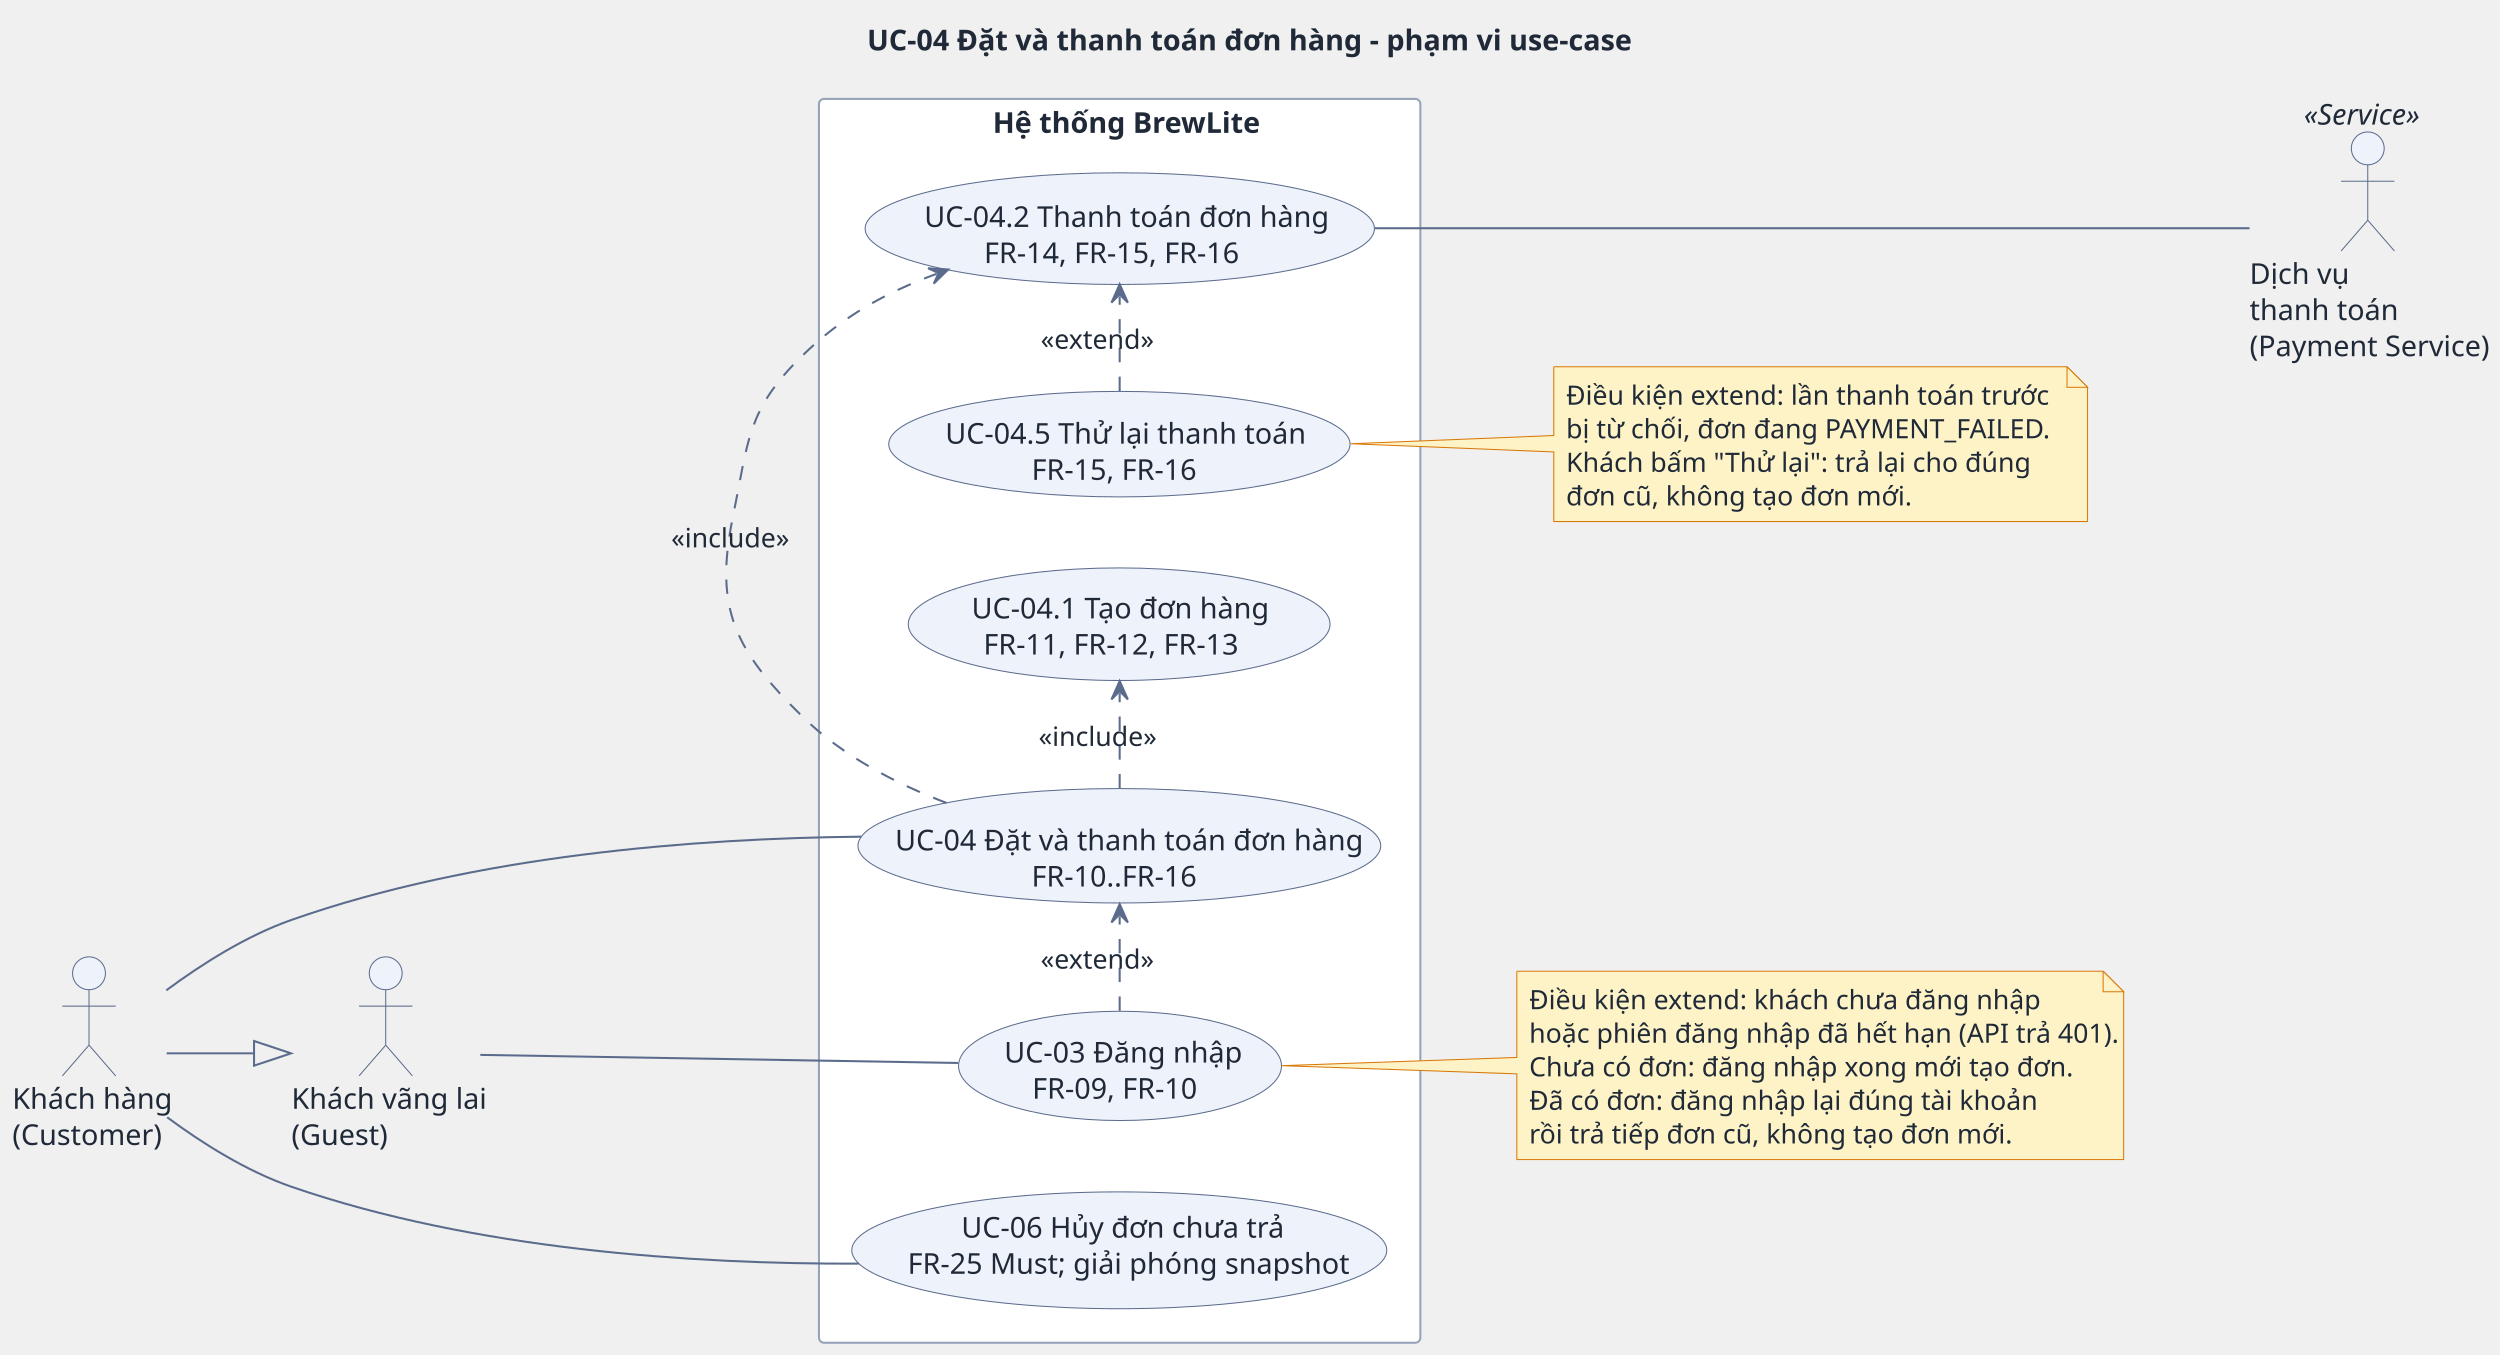
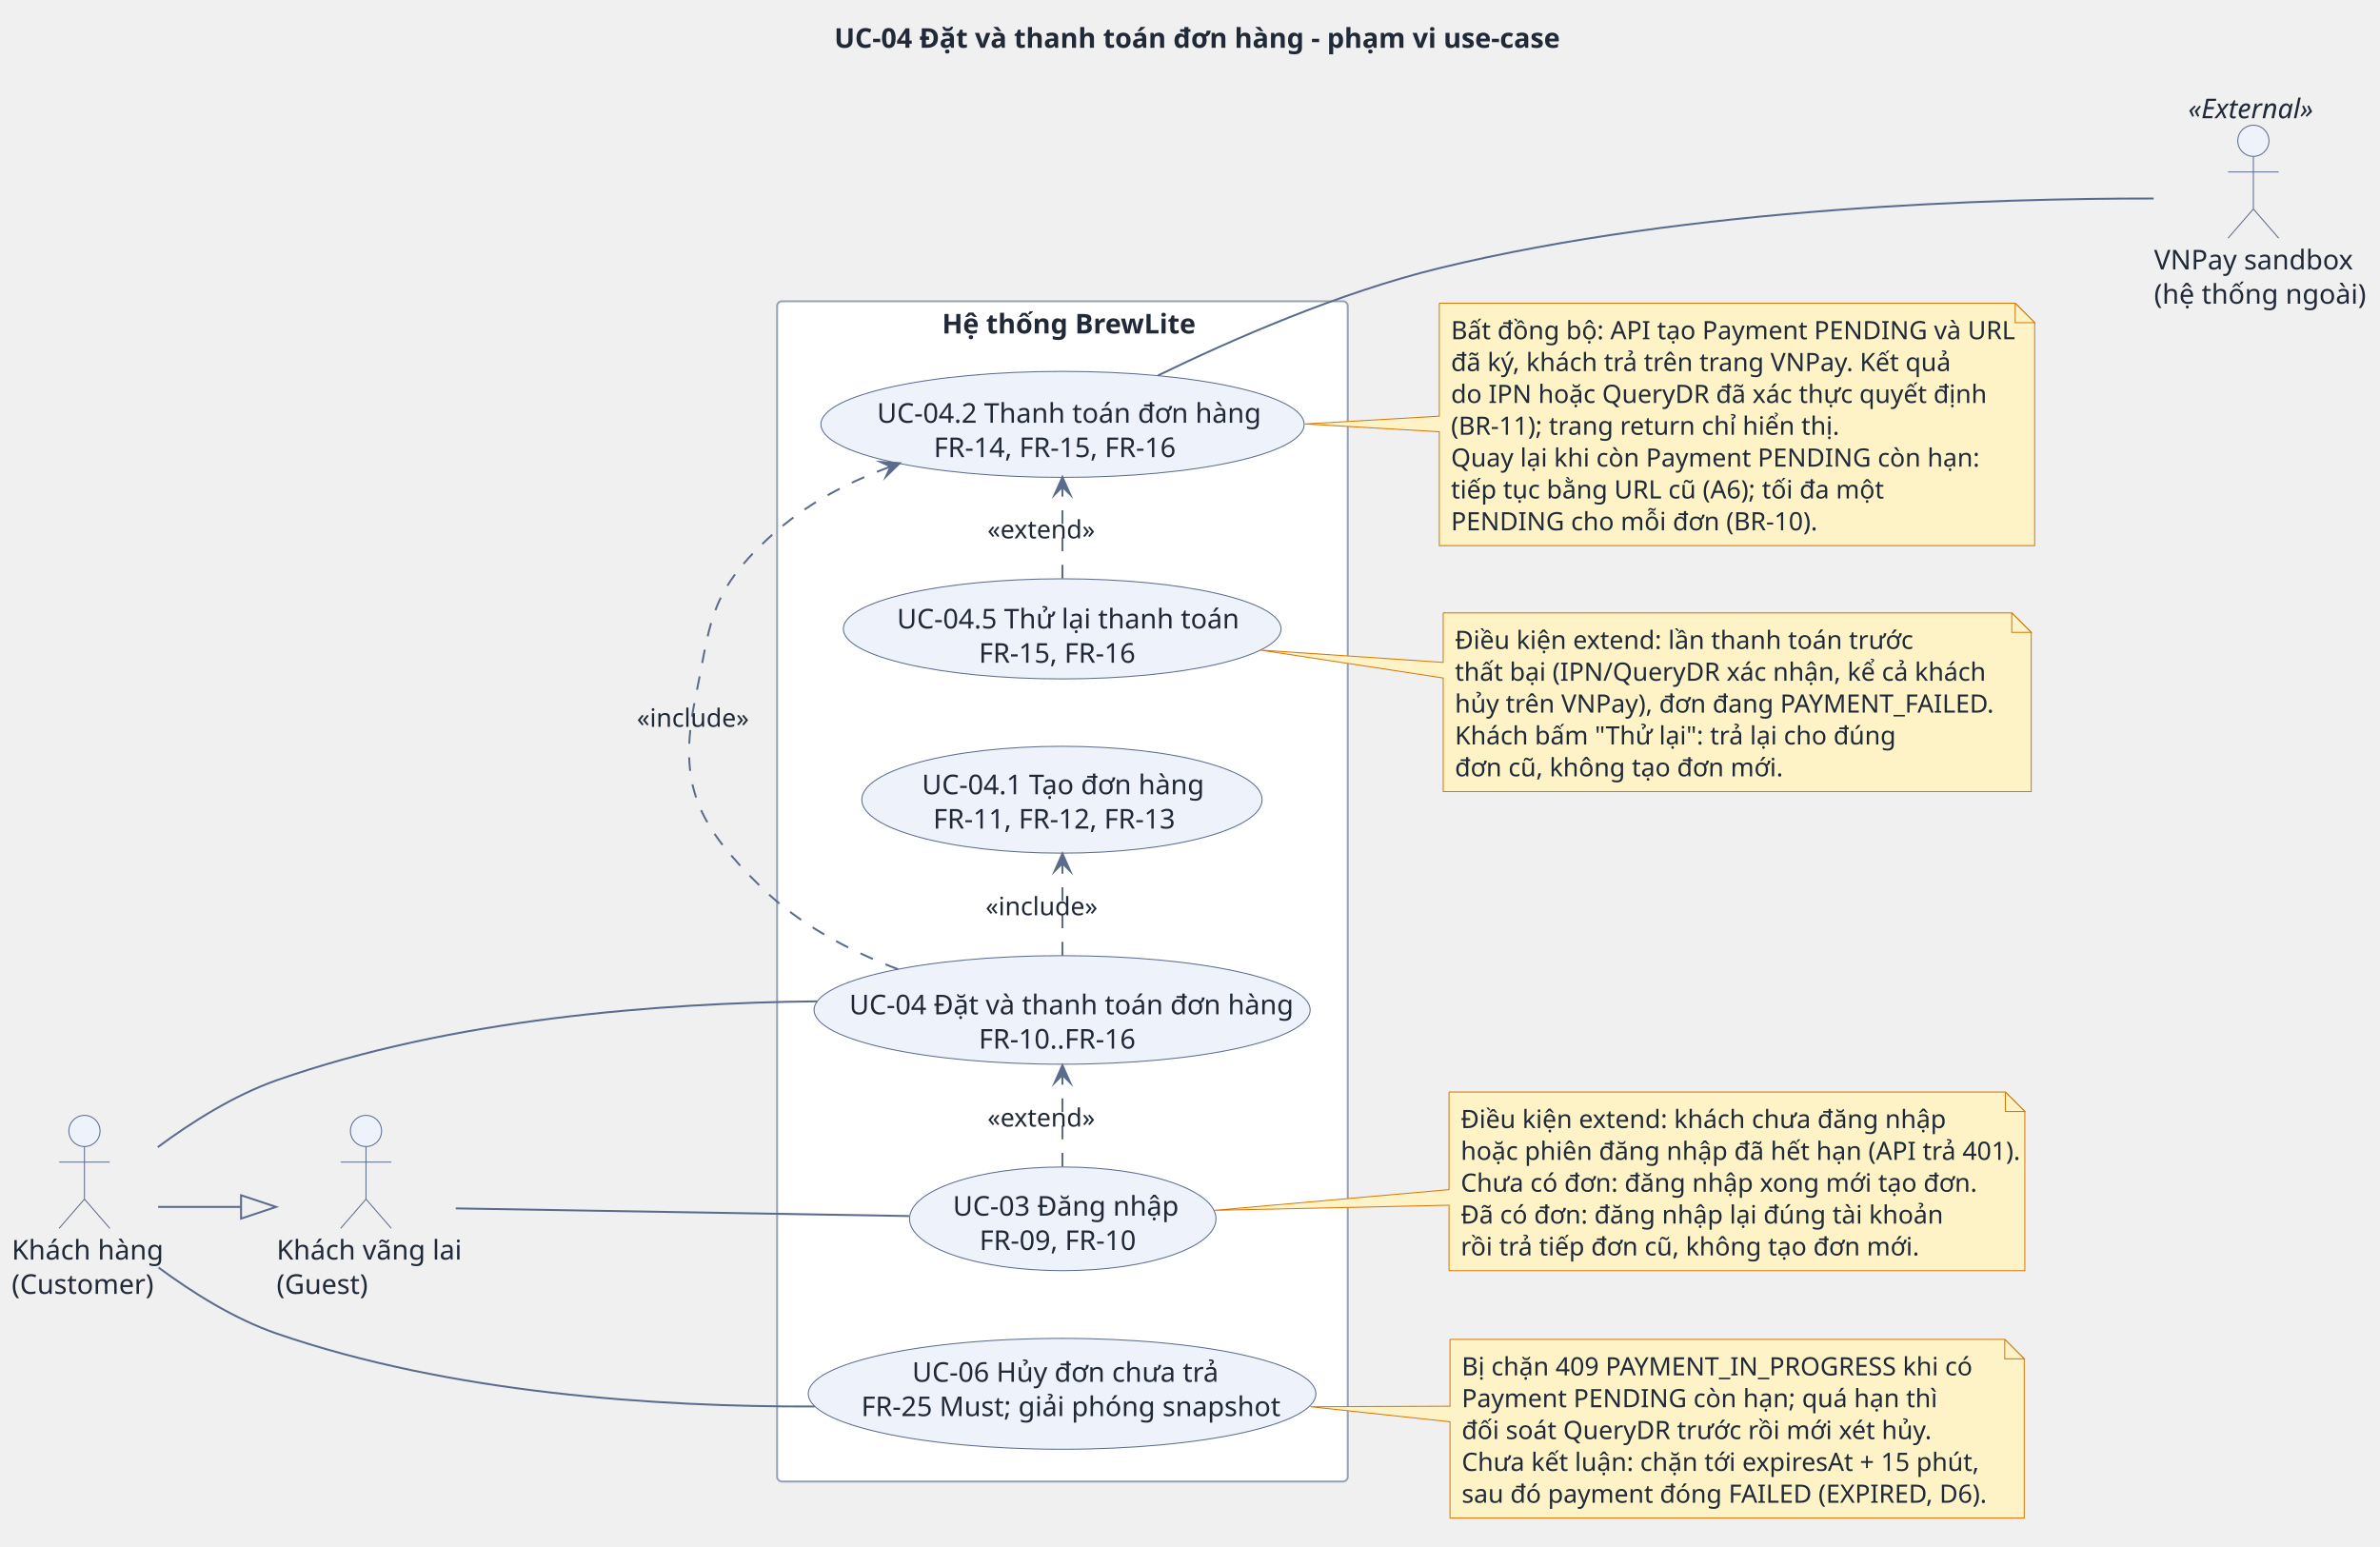
- <svg xmlns="http://www.w3.org/2000/svg" contentStyleType="text/css" data-diagram-type="DESCRIPTION" height="660px" preserveAspectRatio="none" style="width:1218px;height:660px;background:#FFFFFF;" version="1.1" viewBox="0 0 1218 660" width="1218px" zoomAndPan="magnify">
+ <svg xmlns="http://www.w3.org/2000/svg" version="1.1" data-diagram-type="DESCRIPTION" style="width:1222px;height:794px;background:#FFFFFF;" width="1222px" height="794px" viewBox="0 0 1222 794" zoomAndPan="magnify" preserveAspectRatio="none" contentStyleType="text/css">
  <defs />
-   <g>
+   <g font-family="sans-serif" lengthAdjust="spacing">
    <g class="title" data-source-line="17">
-       <text fill="#1F2937" font-family="sans-serif" font-size="14" font-weight="bold" lengthAdjust="spacing" textLength="359.242" x="422.451" y="24.533">UC-04 Đặt và thanh toán đơn hàng - phạm vi use-case</text>
+       <text x="428.361" y="24.533" fill="#1F2937" font-size="14" textLength="359.242" font-weight="700">UC-04 Đặt và thanh toán đơn hàng - phạm vi use-case</text>
    </g>
-     <g class="cluster" data-entity="H. th.ng BrewLite" data-source-line="25" data-uid="ent0006" id="cluster_H. th.ng BrewLite">
-       <rect fill="#FFFFFF" height="606" rx="2.5" ry="2.5" style="stroke:#94A3B8;stroke-width:1;" width="293" x="399" y="48.185" />
-       <text fill="#1F2937" font-family="sans-serif" font-size="14" font-weight="bold" lengthAdjust="spacing" textLength="123.669" x="483.666" y="64.719">Hệ thống BrewLite</text>
+     <g class="cluster" data-qualified-name="H. th.ng BrewLite" id="ent0005" data-source-line="25">
+       <rect x="399" y="154.686" width="293" height="606" fill="#FFF" style="stroke:#94A3B8;stroke-width:1;" rx="2.5" ry="2.5" />
+       <text x="483.666" y="171.219" fill="#1F2937" font-size="14" textLength="123.669" font-weight="700">Hệ thống BrewLite</text>
    </g>
-     <g class="entity" data-entity="UC04" data-source-line="26" data-uid="ent0007" id="entity_UC04">
-       <ellipse cx="545.346" cy="412.055" fill="#EEF2FB" rx="127.346" ry="27.869" style="stroke:#5B6B8C;stroke-width:0.5;" />
-       <text fill="#1F2937" font-family="sans-serif" font-size="14" lengthAdjust="spacing" textLength="218.545" x="436.073" y="414.296">UC-04 Đặt và thanh toán đơn hàng</text>
-       <text fill="#1F2937" font-family="sans-serif" font-size="14" lengthAdjust="spacing" textLength="85.572" x="502.56" y="431.905">FR-10..FR-16</text>
+     <g class="entity" data-qualified-name="H. th.ng BrewLite.UC04" id="ent0006" data-source-line="26">
+       <ellipse cx="545.346" cy="518.555" rx="127.346" ry="27.869" fill="#EEF2FB" style="stroke:#5B6B8C;stroke-width:0.5;" />
+       <text x="436.073" y="520.796" fill="#1F2937" font-size="14" textLength="218.545">UC-04 Đặt và thanh toán đơn hàng</text>
+       <text x="502.559" y="538.405" fill="#1F2937" font-size="14" textLength="85.572">FR-10..FR-16</text>
    </g>
-     <g class="entity" data-entity="UC041" data-source-line="27" data-uid="ent0008" id="entity_UC041">
-       <ellipse cx="545.253" cy="304.113" fill="#EEF2FB" rx="102.753" ry="27.427" style="stroke:#5B6B8C;stroke-width:0.5;" />
-       <text fill="#1F2937" font-family="sans-serif" font-size="14" lengthAdjust="spacing" textLength="143.821" x="473.342" y="301.293">UC-04.1 Tạo đơn hàng</text>
-       <text fill="#1F2937" font-family="sans-serif" font-size="14" lengthAdjust="spacing" textLength="132.248" x="479.129" y="318.902">FR-11, FR-12, FR-13</text>
+     <g class="entity" data-qualified-name="H. th.ng BrewLite.UC041" id="ent0007" data-source-line="27">
+       <ellipse cx="545.253" cy="410.613" rx="102.753" ry="27.427" fill="#EEF2FB" style="stroke:#5B6B8C;stroke-width:0.5;" />
+       <text x="473.342" y="407.793" fill="#1F2937" font-size="14" textLength="143.821">UC-04.1 Tạo đơn hàng</text>
+       <text x="479.129" y="425.402" fill="#1F2937" font-size="14" textLength="132.248">FR-11, FR-12, FR-13</text>
    </g>
-     <g class="entity" data-entity="UC042" data-source-line="28" data-uid="ent0009" id="entity_UC042">
-       <ellipse cx="545.556" cy="111.397" fill="#EEF2FB" rx="124.056" ry="27.211" style="stroke:#5B6B8C;stroke-width:0.5;" />
-       <text fill="#1F2937" font-family="sans-serif" font-size="14" lengthAdjust="spacing" textLength="190.531" x="450.29" y="110.568">UC-04.2 Thanh toán đơn hàng</text>
-       <text fill="#1F2937" font-family="sans-serif" font-size="14" lengthAdjust="spacing" textLength="132.248" x="479.432" y="128.177">FR-14, FR-15, FR-16</text>
+     <g class="entity" data-qualified-name="H. th.ng BrewLite.UC042" id="ent0008" data-source-line="28">
+       <ellipse cx="545.556" cy="217.897" rx="124.056" ry="27.211" fill="#EEF2FB" style="stroke:#5B6B8C;stroke-width:0.5;" />
+       <text x="450.29" y="217.068" fill="#1F2937" font-size="14" textLength="190.531">UC-04.2 Thanh toán đơn hàng</text>
+       <text x="479.432" y="234.677" fill="#1F2937" font-size="14" textLength="132.248">FR-14, FR-15, FR-16</text>
    </g>
-     <g class="entity" data-entity="UC045" data-source-line="29" data-uid="ent0010" id="entity_UC045">
-       <ellipse cx="545.377" cy="216.387" fill="#EEF2FB" rx="112.377" ry="25.701" style="stroke:#5B6B8C;stroke-width:0.5;" />
-       <text fill="#1F2937" font-family="sans-serif" font-size="14" lengthAdjust="spacing" textLength="169.689" x="460.533" y="216.169">UC-04.5 Thử lại thanh toán</text>
-       <text fill="#1F2937" font-family="sans-serif" font-size="14" lengthAdjust="spacing" textLength="85.572" x="502.591" y="233.779">FR-15, FR-16</text>
+     <g class="entity" data-qualified-name="H. th.ng BrewLite.UC045" id="ent0009" data-source-line="29">
+       <ellipse cx="545.377" cy="322.887" rx="112.377" ry="25.701" fill="#EEF2FB" style="stroke:#5B6B8C;stroke-width:0.5;" />
+       <text x="460.533" y="322.669" fill="#1F2937" font-size="14" textLength="169.688">UC-04.5 Thử lại thanh toán</text>
+       <text x="502.591" y="340.279" fill="#1F2937" font-size="14" textLength="85.572">FR-15, FR-16</text>
    </g>
-     <g class="entity" data-entity="UC06" data-source-line="30" data-uid="ent0011" id="entity_UC06">
-       <ellipse cx="545.317" cy="609.149" fill="#EEF2FB" rx="130.316" ry="28.463" style="stroke:#5B6B8C;stroke-width:0.5;" />
-       <text fill="#1F2937" font-family="sans-serif" font-size="14" lengthAdjust="spacing" textLength="153.945" x="468.344" y="602.976">UC-06 Hủy đơn chưa trả</text>
-       <text fill="#1F2937" font-family="sans-serif" font-size="14" lengthAdjust="spacing" textLength="206.227" x="442.203" y="620.585">FR-25 Must; giải phóng snapshot</text>
+     <g class="entity" data-qualified-name="H. th.ng BrewLite.UC06" id="ent0010" data-source-line="30">
+       <ellipse cx="545.316" cy="715.649" rx="130.316" ry="28.463" fill="#EEF2FB" style="stroke:#5B6B8C;stroke-width:0.5;" />
+       <text x="468.344" y="709.476" fill="#1F2937" font-size="14" textLength="153.945">UC-06 Hủy đơn chưa trả</text>
+       <text x="442.203" y="727.085" fill="#1F2937" font-size="14" textLength="206.227">FR-25 Must; giải phóng snapshot</text>
    </g>
-     <g class="entity" data-entity="UC03" data-source-line="31" data-uid="ent0012" id="entity_UC03">
-       <ellipse cx="545.675" cy="519.303" fill="#EEF2FB" rx="78.675" ry="26.618" style="stroke:#5B6B8C;stroke-width:0.5;" />
-       <text fill="#1F2937" font-family="sans-serif" font-size="14" lengthAdjust="spacing" textLength="112.848" x="489.251" y="517.674">UC-03 Đăng nhập</text>
-       <text fill="#1F2937" font-family="sans-serif" font-size="14" lengthAdjust="spacing" textLength="85.572" x="502.889" y="535.283">FR-09, FR-10</text>
+     <g class="entity" data-qualified-name="H. th.ng BrewLite.UC03" id="ent0011" data-source-line="31">
+       <ellipse cx="545.675" cy="625.803" rx="78.675" ry="26.618" fill="#EEF2FB" style="stroke:#5B6B8C;stroke-width:0.5;" />
+       <text x="489.251" y="624.174" fill="#1F2937" font-size="14" textLength="112.848">UC-03 Đăng nhập</text>
+       <text x="502.889" y="641.783" fill="#1F2937" font-size="14" textLength="85.572">FR-09, FR-10</text>
    </g>
-     <g class="entity" data-entity="Guest" data-source-line="19" data-uid="ent0002" id="entity_Guest">
-       <ellipse cx="187.92" cy="474.185" fill="#EEF2FB" rx="8" ry="8" style="stroke:#5B6B8C;stroke-width:0.5;" />
-       <path d="M187.92,482.185 L187.92,509.185 M174.92,490.185 L200.92,490.185 M187.92,509.185 L174.92,524.186 M187.92,509.185 L200.92,524.186" fill="none" style="stroke:#5B6B8C;stroke-width:0.5;" />
-       <text fill="#1F2937" font-family="sans-serif" font-size="14" lengthAdjust="spacing" textLength="91.841" x="142" y="540.219">Khách vãng lai</text>
-       <text fill="#1F2937" font-family="sans-serif" font-size="14" lengthAdjust="spacing" textLength="46.676" x="142" y="557.828">(Guest)</text>
+     <g class="entity" data-qualified-name="Guest" id="ent0001" data-source-line="19">
+       <ellipse cx="187.92" cy="580.686" rx="8" ry="8" fill="#EEF2FB" style="stroke:#5B6B8C;stroke-width:0.5;" />
+       <path d="M187.92,588.686 L187.92,615.686 M174.92,596.686 L200.92,596.686 M187.92,615.686 L174.92,630.686 M187.92,615.686 L200.92,630.686" style="stroke:#5B6B8C;stroke-width:0.5;" fill="none" />
+       <text x="142" y="646.719" fill="#1F2937" font-size="14" textLength="91.841">Khách vãng lai</text>
+       <text x="142" y="664.328" fill="#1F2937" font-size="14" textLength="46.676">(Guest)</text>
    </g>
-     <g class="entity" data-entity="Customer" data-source-line="20" data-uid="ent0003" id="entity_Customer">
-       <ellipse cx="43.365" cy="474.185" fill="#EEF2FB" rx="8" ry="8" style="stroke:#5B6B8C;stroke-width:0.5;" />
-       <path d="M43.365,482.185 L43.365,509.185 M30.365,490.185 L56.365,490.185 M43.365,509.185 L30.365,524.186 M43.365,509.185 L56.365,524.186" fill="none" style="stroke:#5B6B8C;stroke-width:0.5;" />
-       <text fill="#1F2937" font-family="sans-serif" font-size="14" lengthAdjust="spacing" textLength="74.731" x="6" y="540.219">Khách hàng</text>
-       <text fill="#1F2937" font-family="sans-serif" font-size="14" lengthAdjust="spacing" textLength="70.007" x="6" y="557.828">(Customer)</text>
+     <g class="entity" data-qualified-name="Customer" id="ent0002" data-source-line="20">
+       <ellipse cx="43.365" cy="580.686" rx="8" ry="8" fill="#EEF2FB" style="stroke:#5B6B8C;stroke-width:0.5;" />
+       <path d="M43.365,588.686 L43.365,615.686 M30.365,596.686 L56.365,596.686 M43.365,615.686 L30.365,630.686 M43.365,615.686 L56.365,630.686" style="stroke:#5B6B8C;stroke-width:0.5;" fill="none" />
+       <text x="6" y="646.719" fill="#1F2937" font-size="14" textLength="74.73">Khách hàng</text>
+       <text x="6" y="664.328" fill="#1F2937" font-size="14" textLength="70.007">(Customer)</text>
    </g>
-     <g class="entity" data-entity="Pay" data-source-line="21" data-uid="ent0004" id="entity_Pay">
-       <ellipse cx="1153.572" cy="72.295" fill="#EEF2FB" rx="8" ry="8" style="stroke:#5B6B8C;stroke-width:0.5;" />
-       <path d="M1153.572,80.295 L1153.572,107.295 M1140.572,88.295 L1166.572,88.295 M1153.572,107.295 L1140.572,122.295 M1153.572,107.295 L1166.572,122.295" fill="none" style="stroke:#5B6B8C;stroke-width:0.5;" />
-       <text fill="#1F2937" font-family="sans-serif" font-size="14" lengthAdjust="spacing" textLength="46.683" x="1096" y="138.328">Dịch vụ</text>
-       <text fill="#1F2937" font-family="sans-serif" font-size="14" lengthAdjust="spacing" textLength="66.172" x="1096" y="155.938">thanh toán</text>
-       <text fill="#1F2937" font-family="sans-serif" font-size="14" lengthAdjust="spacing" textLength="115.144" x="1096" y="173.547">(Payment Service)</text>
-       <text fill="#1F2937" font-family="sans-serif" font-size="14" font-style="italic" lengthAdjust="spacing" textLength="62.255" x="1122.445" y="60.719">«Service»</text>
+     <g class="entity" data-qualified-name="Pay" id="ent0003" data-source-line="21">
+       <ellipse cx="1156.982" cy="72.295" rx="8" ry="8" fill="#EEF2FB" style="stroke:#5B6B8C;stroke-width:0.5;" />
+       <path d="M1156.982,80.295 L1156.982,107.295 M1143.982,88.295 L1169.982,88.295 M1156.982,107.295 L1143.982,122.295 M1156.982,107.295 L1169.982,122.295" style="stroke:#5B6B8C;stroke-width:0.5;" fill="none" />
+       <text x="1106" y="138.328" fill="#1F2937" font-size="14" textLength="100.393">VNPay sandbox</text>
+       <text x="1106" y="155.938" fill="#1F2937" font-size="14" textLength="101.965">(hệ thống ngoài)</text>
+       <text x="1123.517" y="60.719" fill="#1F2937" font-size="14" textLength="66.931" font-style="italic">«External»</text>
    </g>
-     <g class="entity" data-entity="GMN21" data-source-line="46" data-uid="ent0022" id="entity_GMN21">
-       <path d="M739,473.185 L739,515.186 L624.39,519.186 L739,523.186 L739,564.943 A0,0 0 0 0 739,564.943 L1034.65,564.943 A0,0 0 0 0 1034.65,564.943 L1034.65,483.185 L1024.65,473.185 L739,473.185 A0,0 0 0 0 739,473.185" fill="#FEF3C7" style="stroke:#D97706;stroke-width:0.5;" />
-       <path d="M1024.65,473.185 L1024.65,483.185 L1034.65,483.185 L1024.65,473.185" fill="#FEF3C7" style="stroke:#D97706;stroke-width:0.5;" />
-       <text fill="#1F2937" font-family="sans-serif" font-size="13" lengthAdjust="spacing" textLength="237.091" x="745" y="491.681">Điều kiện extend: khách chưa đăng nhập</text>
-       <text fill="#1F2937" font-family="sans-serif" font-size="13" lengthAdjust="spacing" textLength="274.65" x="745" y="508.032">hoặc phiên đăng nhập đã hết hạn (API trả 401).</text>
-       <text fill="#1F2937" font-family="sans-serif" font-size="13" lengthAdjust="spacing" textLength="254.712" x="745" y="524.384">Chưa có đơn: đăng nhập xong mới tạo đơn.</text>
-       <text fill="#1F2937" font-family="sans-serif" font-size="13" lengthAdjust="spacing" textLength="234.755" x="745" y="540.735">Đã có đơn: đăng nhập lại đúng tài khoản</text>
-       <text fill="#1F2937" font-family="sans-serif" font-size="13" lengthAdjust="spacing" textLength="222.13" x="745" y="557.087">rồi trả tiếp đơn cũ, không tạo đơn mới.</text>
+     <g class="entity" data-qualified-name="GMN20" id="ent0021" data-source-line="46">
+       <path d="M744,560.686 L744,610.806 L623.38,621.446 L744,618.806 L744,652.443 A0,0 0 0 0 744,652.443 L1039.65,652.443 A0,0 0 0 0 1039.65,652.443 L1039.65,570.686 L1029.65,560.686 L744,560.686 A0,0 0 0 0 744,560.686" style="stroke:#D97706;stroke-width:0.5;" fill="#FEF3C7" />
+       <path d="M1029.65,560.686 L1029.65,570.686 L1039.65,570.686 L1029.65,560.686" style="stroke:#D97706;stroke-width:0.5;" fill="#FEF3C7" />
+       <text x="750" y="579.181" fill="#1F2937" font-size="13" textLength="237.091">Điều kiện extend: khách chưa đăng nhập</text>
+       <text x="750" y="595.532" fill="#1F2937" font-size="13" textLength="274.65">hoặc phiên đăng nhập đã hết hạn (API trả 401).</text>
+       <text x="750" y="611.884" fill="#1F2937" font-size="13" textLength="254.712">Chưa có đơn: đăng nhập xong mới tạo đơn.</text>
+       <text x="750" y="628.235" fill="#1F2937" font-size="13" textLength="234.755">Đã có đơn: đăng nhập lại đúng tài khoản</text>
+       <text x="750" y="644.587" fill="#1F2937" font-size="13" textLength="222.13">rồi trả tiếp đơn cũ, không tạo đơn mới.</text>
    </g>
-     <g class="entity" data-entity="GMN24" data-source-line="54" data-uid="ent0025" id="entity_GMN24">
-       <path d="M757,178.685 L757,212.185 L658.14,216.185 L757,220.185 L757,254.092 A0,0 0 0 0 757,254.092 L1017.053,254.092 A0,0 0 0 0 1017.053,254.092 L1017.053,188.685 L1007.053,178.685 L757,178.685 A0,0 0 0 0 757,178.685" fill="#FEF3C7" style="stroke:#D97706;stroke-width:0.5;" />
-       <path d="M1007.053,178.685 L1007.053,188.685 L1017.053,188.685 L1007.053,178.685" fill="#FEF3C7" style="stroke:#D97706;stroke-width:0.5;" />
-       <text fill="#1F2937" font-family="sans-serif" font-size="13" lengthAdjust="spacing" textLength="221.749" x="763" y="197.181">Điều kiện extend: lần thanh toán trước</text>
-       <text fill="#1F2937" font-family="sans-serif" font-size="13" lengthAdjust="spacing" textLength="239.053" x="763" y="213.532">bị từ chối, đơn đang PAYMENT_FAILED.</text>
-       <text fill="#1F2937" font-family="sans-serif" font-size="13" lengthAdjust="spacing" textLength="215.211" x="763" y="229.884">Khách bấm "Thử lại": trả lại cho đúng</text>
-       <text fill="#1F2937" font-family="sans-serif" font-size="13" lengthAdjust="spacing" textLength="160.716" x="763" y="246.235">đơn cũ, không tạo đơn mới.</text>
+     <g class="entity" data-qualified-name="GMN23" id="ent0024" data-source-line="54">
+       <path d="M741,314.686 L741,340.106 L647.07,333.776 L741,348.106 L741,406.443 A0,0 0 0 0 741,406.443 L1042.922,406.443 A0,0 0 0 0 1042.922,406.443 L1042.922,324.686 L1032.922,314.686 L741,314.686 A0,0 0 0 0 741,314.686" style="stroke:#D97706;stroke-width:0.5;" fill="#FEF3C7" />
+       <path d="M1032.922,314.686 L1032.922,324.686 L1042.922,324.686 L1032.922,314.686" style="stroke:#D97706;stroke-width:0.5;" fill="#FEF3C7" />
+       <text x="747" y="333.181" fill="#1F2937" font-size="13" textLength="221.749">Điều kiện extend: lần thanh toán trước</text>
+       <text x="747" y="349.532" fill="#1F2937" font-size="13" textLength="263.015">thất bại (IPN/QueryDR xác nhận, kể cả khách</text>
+       <text x="747" y="365.884" fill="#1F2937" font-size="13" textLength="280.922">hủy trên VNPay), đơn đang PAYMENT_FAILED.</text>
+       <text x="747" y="382.235" fill="#1F2937" font-size="13" textLength="215.211">Khách bấm "Thử lại": trả lại cho đúng</text>
+       <text x="747" y="398.587" fill="#1F2937" font-size="13" textLength="160.716">đơn cũ, không tạo đơn mới.</text>
    </g>
-     <g class="link" data-entity-1="Customer" data-entity-2="Guest" data-source-line="23" data-uid="lnk5" id="link_Customer_Guest">
-       <path d="M81.2,513.186 C99.67,513.186 104.23,513.186 123.77,513.186" fill="none" id="Customer-to-Guest" style="stroke:#5B6B8C;stroke-width:1;" />
-       <polygon fill="none" points="141.77,513.186,123.77,507.185,123.77,519.186,141.77,513.186" style="stroke:#5B6B8C;stroke-width:1;" />
+     <g class="entity" data-qualified-name="GMN26" id="ent0027" data-source-line="62">
+       <path d="M739,155.686 L739,213.686 L669.9,217.686 L739,221.686 L739,280.146 A0,0 0 0 0 739,280.146 L1044.692,280.146 A0,0 0 0 0 1044.692,280.146 L1044.692,165.686 L1034.692,155.686 L739,155.686 A0,0 0 0 0 739,155.686" style="stroke:#D97706;stroke-width:0.5;" fill="#FEF3C7" />
+       <path d="M1034.692,155.686 L1034.692,165.686 L1044.692,165.686 L1034.692,155.686" style="stroke:#D97706;stroke-width:0.5;" fill="#FEF3C7" />
+       <text x="745" y="174.181" fill="#1F2937" font-size="13" textLength="284.692">Bất đồng bộ: API tạo Payment PENDING và URL</text>
+       <text x="745" y="190.532" fill="#1F2937" font-size="13" textLength="247.133">đã ký, khách trả trên trang VNPay. Kết quả</text>
+       <text x="745" y="206.884" fill="#1F2937" font-size="13" textLength="264.507">do IPN hoặc QueryDR đã xác thực quyết định</text>
+       <text x="745" y="223.235" fill="#1F2937" font-size="13" textLength="189.306">(BR-11); trang return chỉ hiển thị.</text>
+       <text x="745" y="239.587" fill="#1F2937" font-size="13" textLength="263.732">Quay lại khi còn Payment PENDING còn hạn:</text>
+       <text x="745" y="255.938" fill="#1F2937" font-size="13" textLength="213.884">tiếp tục bằng URL cũ (A6); tối đa một</text>
+       <text x="745" y="272.29" fill="#1F2937" font-size="13" textLength="187.688">PENDING cho mỗi đơn (BR-10).</text>
    </g>
-     <g class="link" data-entity-1="Customer" data-entity-2="UC04" data-source-line="34" data-uid="lnk13" id="link_Customer_UC04">
-       <path d="M81.02,482.486 C98.4,469.625 120.12,455.885 142,448.185 C231.33,416.726 338.38,408.435 419.62,407.625" fill="none" id="Customer-UC04" style="stroke:#5B6B8C;stroke-width:1;" />
+     <g class="entity" data-qualified-name="GMN29" id="ent0030" data-source-line="72">
+       <path d="M744.5,687.686 L744.5,722.016 L672.82,722.286 L744.5,730.016 L744.5,779.443 A0,0 0 0 0 744.5,779.443 L1039.332,779.443 A0,0 0 0 0 1039.332,779.443 L1039.332,697.686 L1029.332,687.686 L744.5,687.686 A0,0 0 0 0 744.5,687.686" style="stroke:#D97706;stroke-width:0.5;" fill="#FEF3C7" />
+       <path d="M1029.332,687.686 L1029.332,697.686 L1039.332,697.686 L1029.332,687.686" style="stroke:#D97706;stroke-width:0.5;" fill="#FEF3C7" />
+       <text x="750.5" y="706.181" fill="#1F2937" font-size="13" textLength="273.832">Bị chặn 409 PAYMENT_IN_PROGRESS khi có</text>
+       <text x="750.5" y="722.532" fill="#1F2937" font-size="13" textLength="236.298">Payment PENDING còn hạn; quá hạn thì</text>
+       <text x="750.5" y="738.884" fill="#1F2937" font-size="13" textLength="231.651">đối soát QueryDR trước rồi mới xét hủy.</text>
+       <text x="750.5" y="755.235" fill="#1F2937" font-size="13" textLength="255.347">Chưa kết luận: chặn tới expiresAt + 15 phút,</text>
+       <text x="750.5" y="771.587" fill="#1F2937" font-size="13" textLength="270.956">sau đó payment đóng FAILED (EXPIRED, D6).</text>
    </g>
-     <g class="link" data-entity-1="Customer" data-entity-2="UC06" data-source-line="35" data-uid="lnk14" id="link_Customer_UC06">
-       <path d="M81.44,544.346 C98.73,557.135 120.27,570.686 142,578.186 C230.94,608.895 337.29,615.915 418.33,615.655" fill="none" id="Customer-UC06" style="stroke:#5B6B8C;stroke-width:1;" />
+     <g class="link" data-entity-1="ent0002" data-entity-2="ent0001" id="lnk4" data-source-line="23" data-link-type="extension">
+       <path d="M81.2,619.686 C99.67,619.686 104.23,619.686 123.77,619.686" style="stroke:#5B6B8C;stroke-width:1;" fill="none" id="Customer-to-Guest" />
+       <polygon points="141.77,619.686,123.77,613.686,123.77,625.686,141.77,619.686" fill="none" style="stroke:#5B6B8C;stroke-width:1;stroke-linejoin:miter;stroke-miterlimit:10;" />
    </g>
-     <g class="link" data-entity-1="Guest" data-entity-2="UC03" data-source-line="36" data-uid="lnk15" id="link_Guest_UC03">
-       <path d="M234.02,513.946 C292.5,514.936 395.51,516.676 466.76,517.875" fill="none" id="Guest-UC03" style="stroke:#5B6B8C;stroke-width:1;" />
+     <g class="link" data-entity-1="ent0002" data-entity-2="ent0006" id="lnk12" data-source-line="34" data-link-type="association">
+       <path d="M81.02,588.986 C98.4,576.126 120.12,562.386 142,554.686 C231.33,523.226 338.38,514.936 419.62,514.126" style="stroke:#5B6B8C;stroke-width:1;" fill="none" id="Customer-UC04" />
    </g>
-     <g class="link" data-entity-1="UC04" data-entity-2="UC041" data-source-line="38" data-uid="lnk16" id="link_UC04_UC041">
-       <path d="M545.5,384.096 C545.5,367.966 545.5,353.805 545.5,337.765" fill="none" id="UC04-to-UC041" style="stroke:#5B6B8C;stroke-width:1;stroke-dasharray:7,7;" />
-       <polygon fill="#5B6B8C" points="545.5,331.765,541.5,340.765,545.5,336.765,549.5,340.765,545.5,331.765" style="stroke:#5B6B8C;stroke-width:1;" />
-       <text fill="#1F2937" font-family="sans-serif" font-size="13" lengthAdjust="spacing" textLength="55.656" x="506" y="363.431">«include»</text>
+     <g class="link" data-entity-1="ent0002" data-entity-2="ent0010" id="lnk13" data-source-line="35" data-link-type="association">
+       <path d="M81.44,650.846 C98.73,663.636 120.27,677.186 142,684.686 C230.94,715.396 337.29,722.416 418.33,722.156" style="stroke:#5B6B8C;stroke-width:1;" fill="none" id="Customer-UC06" />
    </g>
-     <g class="link" data-entity-1="UC04" data-entity-2="UC042" data-source-line="39" data-uid="lnk17" id="link_UC04_UC042">
-       <path d="M461.15,391.185 C436.16,381.666 410.33,368.156 391,349.185 C358.39,317.195 347.78,296.925 357,252.185 C364.71,214.745 363.64,199.875 391,173.185 C410.55,154.115 431.095,142.764 456.335,133.394" fill="none" id="UC04-to-UC042" style="stroke:#5B6B8C;stroke-width:1;stroke-dasharray:7,7;" />
-       <polygon fill="#5B6B8C" points="461.96,131.305,452.13,130.688,457.273,133.046,454.915,138.188,461.96,131.305" style="stroke:#5B6B8C;stroke-width:1;" />
-       <text fill="#1F2937" font-family="sans-serif" font-size="13" lengthAdjust="spacing" textLength="55.656" x="327" y="266.681">«include»</text>
+     <g class="link" data-entity-1="ent0001" data-entity-2="ent0011" id="lnk14" data-source-line="36" data-link-type="association">
+       <path d="M234.02,620.446 C292.5,621.436 395.51,623.176 466.76,624.376" style="stroke:#5B6B8C;stroke-width:1;" fill="none" id="Guest-UC03" />
    </g>
-     <g class="link" data-entity-1="UC045" data-entity-2="UC042" data-source-line="40" data-uid="lnk18" id="link_UC045_UC042">
-       <path d="M545.5,190.495 C545.5,174.715 545.5,160.506 545.5,144.446" fill="none" id="UC045-to-UC042" style="stroke:#5B6B8C;stroke-width:1;stroke-dasharray:7,7;" />
-       <polygon fill="#5B6B8C" points="545.5,138.446,541.5,147.446,545.5,143.446,549.5,147.446,545.5,138.446" style="stroke:#5B6B8C;stroke-width:1;" />
-       <text fill="#1F2937" font-family="sans-serif" font-size="13" lengthAdjust="spacing" textLength="53.492" x="507" y="169.931">«extend»</text>
+     <g class="link" data-entity-1="ent0006" data-entity-2="ent0007" id="lnk15" data-source-line="38" data-link-type="dependency">
+       <path d="M545.5,490.596 C545.5,474.466 545.5,459.306 545.5,443.266" style="stroke:#5B6B8C;stroke-width:1;stroke-dasharray:7,7;" fill="none" id="UC04-to-UC041" />
+       <polygon points="545.5,438.266,541.5,447.266,545.5,443.266,549.5,447.266,545.5,438.266" fill="#5B6B8C" style="stroke:#5B6B8C;stroke-width:1;stroke-linejoin:miter;stroke-miterlimit:10;" />
+       <text x="506" y="469.931" fill="#1F2937" font-size="13" textLength="55.656">«include»</text>
    </g>
-     <g class="link" data-entity-1="UC03" data-entity-2="UC04" data-source-line="41" data-uid="lnk19" id="link_UC03_UC04">
-       <path d="M545.5,492.466 C545.5,476.615 545.5,462.546 545.5,446.435" fill="none" id="UC03-to-UC04" style="stroke:#5B6B8C;stroke-width:1;stroke-dasharray:7,7;" />
-       <polygon fill="#5B6B8C" points="545.5,440.435,541.5,449.435,545.5,445.435,549.5,449.435,545.5,440.435" style="stroke:#5B6B8C;stroke-width:1;" />
-       <text fill="#1F2937" font-family="sans-serif" font-size="13" lengthAdjust="spacing" textLength="53.492" x="507" y="471.931">«extend»</text>
+     <g class="link" data-entity-1="ent0006" data-entity-2="ent0008" id="lnk16" data-source-line="39" data-link-type="dependency">
+       <path d="M461.15,497.686 C436.16,488.166 410.33,474.656 391,455.686 C358.39,423.696 347.78,403.426 357,358.686 C364.71,321.246 363.64,306.376 391,279.686 C410.55,260.616 432.033,248.916 457.273,239.546" style="stroke:#5B6B8C;stroke-width:1;stroke-dasharray:7,7;" fill="none" id="UC04-to-UC042" />
+       <polygon points="461.96,237.806,452.131,237.188,457.273,239.546,454.915,244.688,461.96,237.806" fill="#5B6B8C" style="stroke:#5B6B8C;stroke-width:1;stroke-linejoin:miter;stroke-miterlimit:10;" />
+       <text x="327" y="373.181" fill="#1F2937" font-size="13" textLength="55.656">«include»</text>
    </g>
-     <g class="link" data-entity-1="UC042" data-entity-2="Pay" data-source-line="43" data-uid="lnk20" id="link_UC042_Pay">
-       <path d="M669.86,111.186 C799.98,111.186 999.28,111.186 1095.97,111.186" fill="none" id="UC042-Pay" style="stroke:#5B6B8C;stroke-width:1;" />
+     <g class="link" data-entity-1="ent0009" data-entity-2="ent0008" id="lnk17" data-source-line="40" data-link-type="dependency">
+       <path d="M545.5,296.996 C545.5,281.216 545.5,266.006 545.5,249.946" style="stroke:#5B6B8C;stroke-width:1;stroke-dasharray:7,7;" fill="none" id="UC045-to-UC042" />
+       <polygon points="545.5,244.946,541.5,253.946,545.5,249.946,549.5,253.946,545.5,244.946" fill="#5B6B8C" style="stroke:#5B6B8C;stroke-width:1;stroke-linejoin:miter;stroke-miterlimit:10;" />
+       <text x="507" y="276.431" fill="#1F2937" font-size="13" textLength="53.492">«extend»</text>
+     </g>
+     <g class="link" data-entity-1="ent0011" data-entity-2="ent0006" id="lnk18" data-source-line="41" data-link-type="dependency">
+       <path d="M545.5,598.966 C545.5,583.116 545.5,568.046 545.5,551.936" style="stroke:#5B6B8C;stroke-width:1;stroke-dasharray:7,7;" fill="none" id="UC03-to-UC04" />
+       <polygon points="545.5,546.936,541.5,555.936,545.5,551.936,549.5,555.936,545.5,546.936" fill="#5B6B8C" style="stroke:#5B6B8C;stroke-width:1;stroke-linejoin:miter;stroke-miterlimit:10;" />
+       <text x="507" y="578.431" fill="#1F2937" font-size="13" textLength="53.492">«extend»</text>
+     </g>
+     <g class="link" data-entity-1="ent0008" data-entity-2="ent0003" id="lnk19" data-source-line="43" data-link-type="association">
+       <path d="M594.54,192.796 C632.65,174.286 687.84,150.146 739,137.686 C868.53,106.156 1026.62,101.846 1105.77,101.926" style="stroke:#5B6B8C;stroke-width:1;" fill="none" id="UC042-Pay" />
    </g>
  </g>
</svg>
